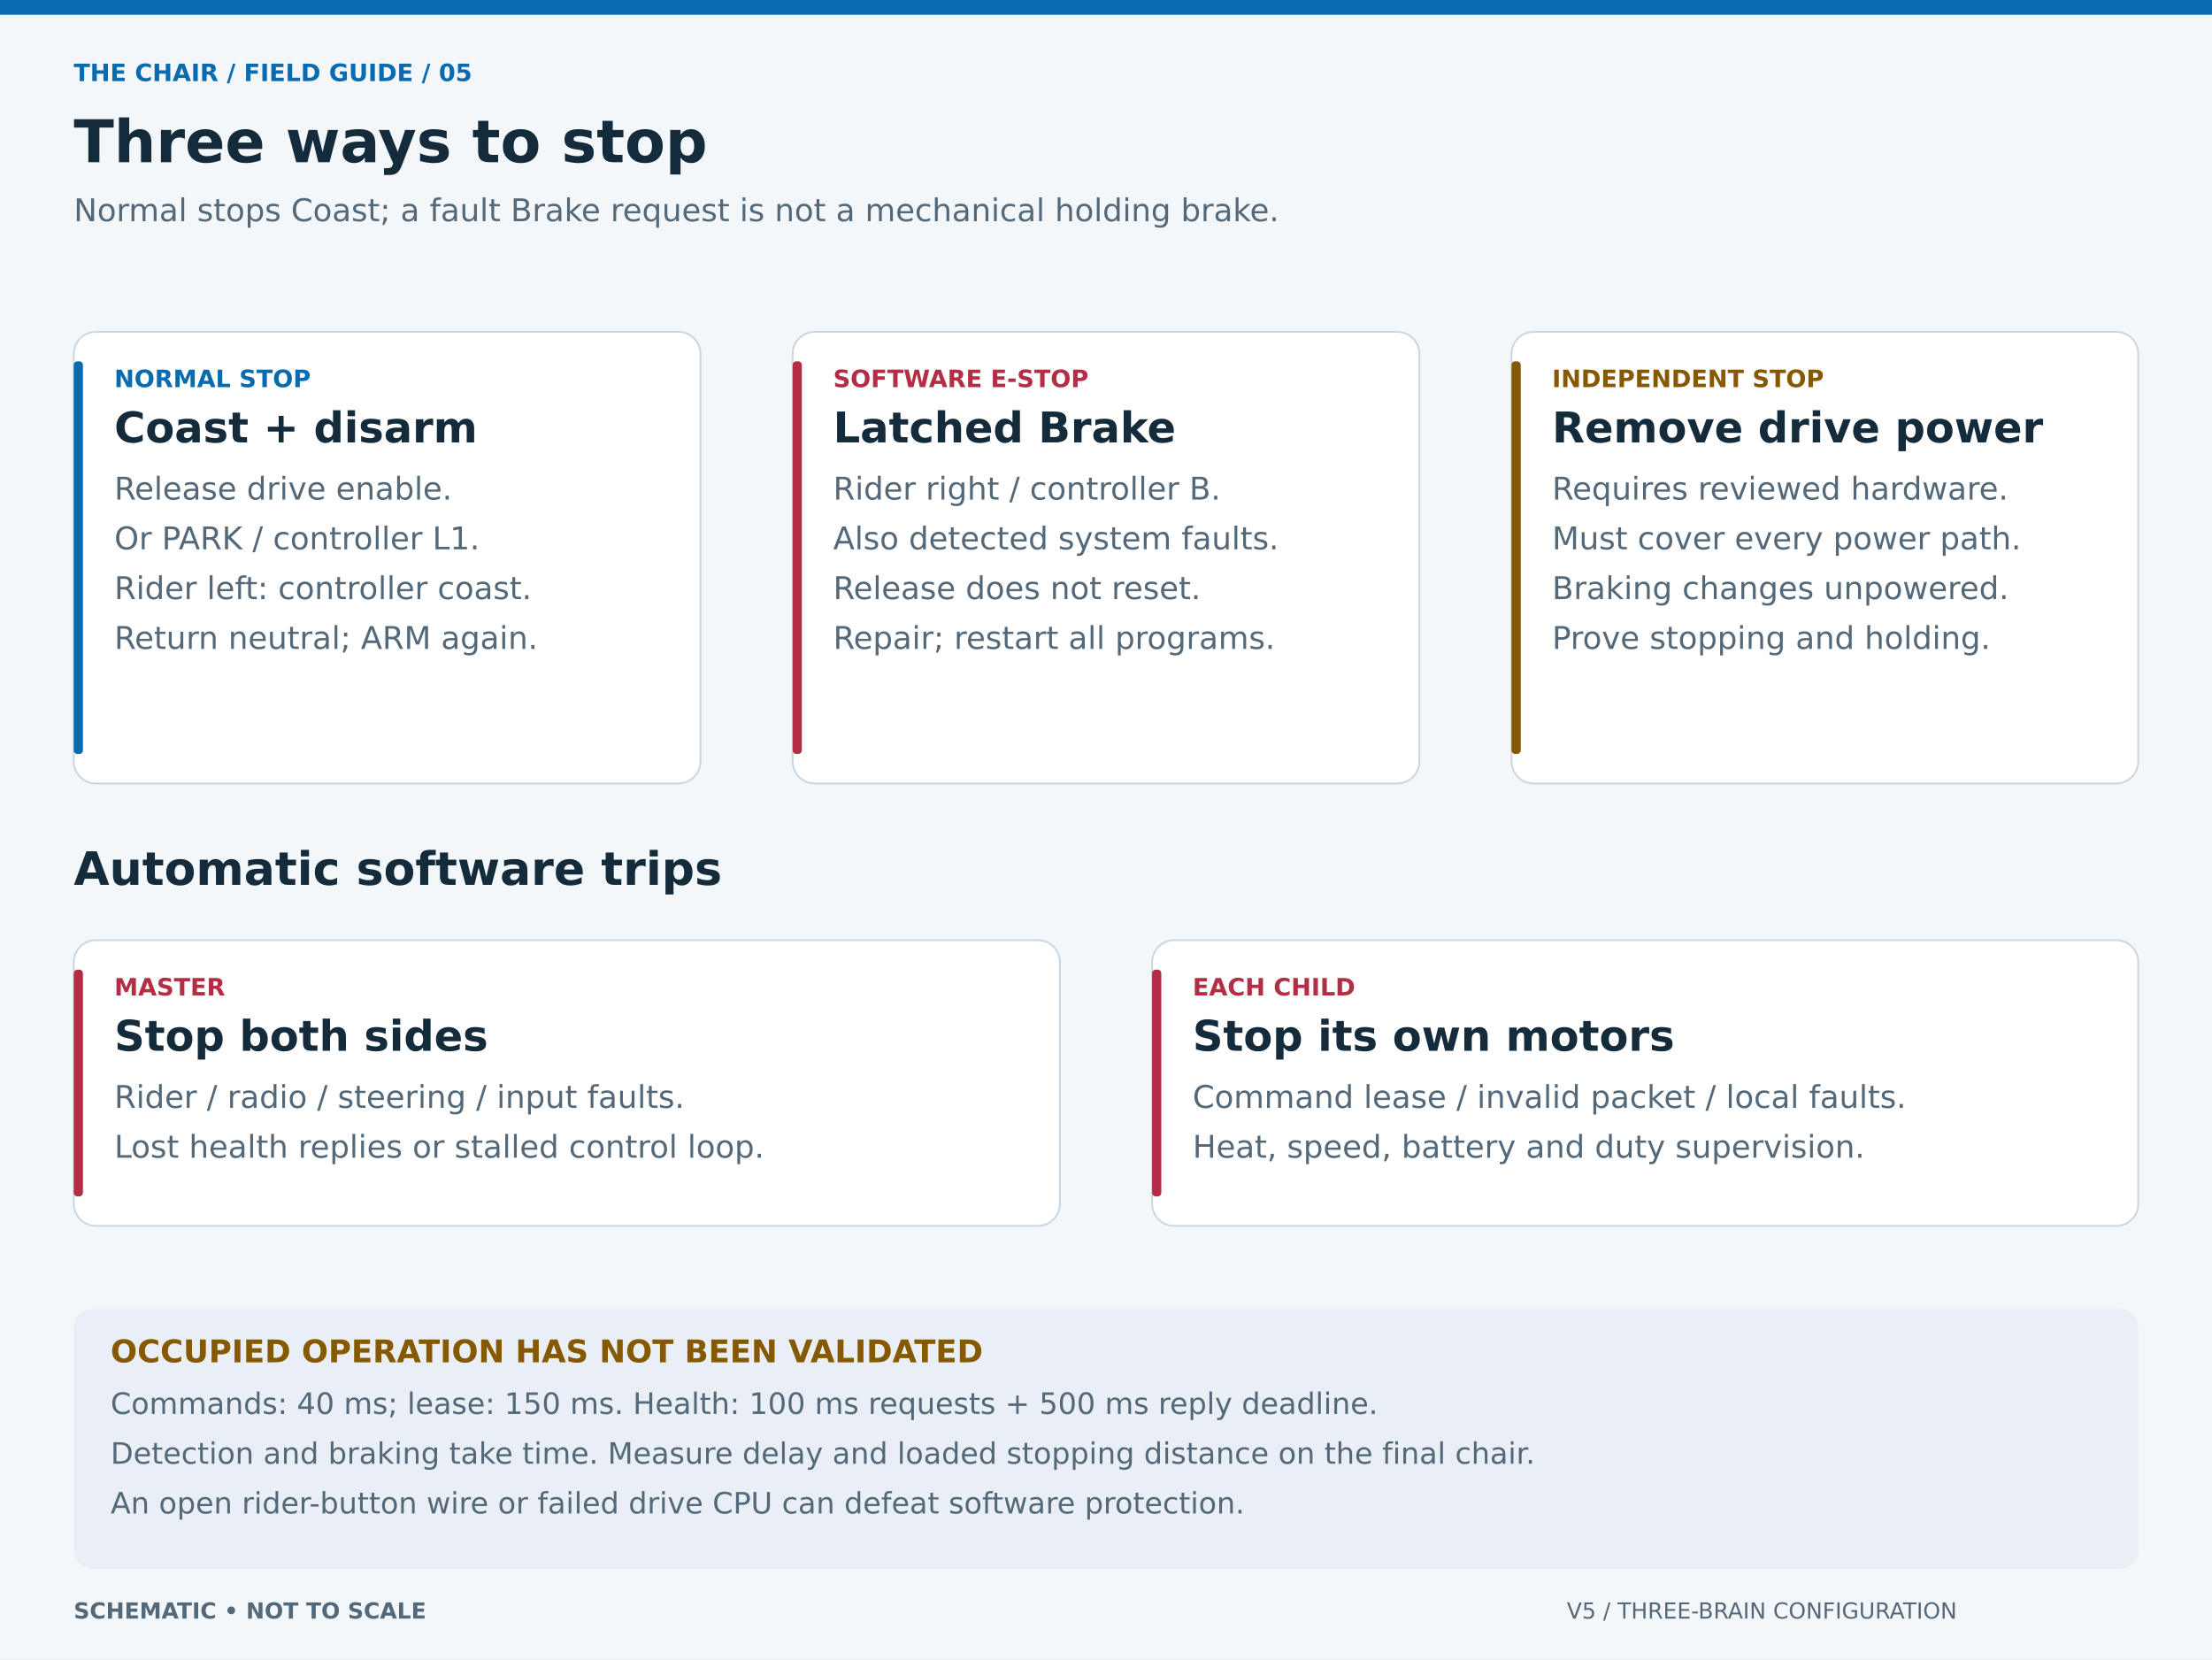
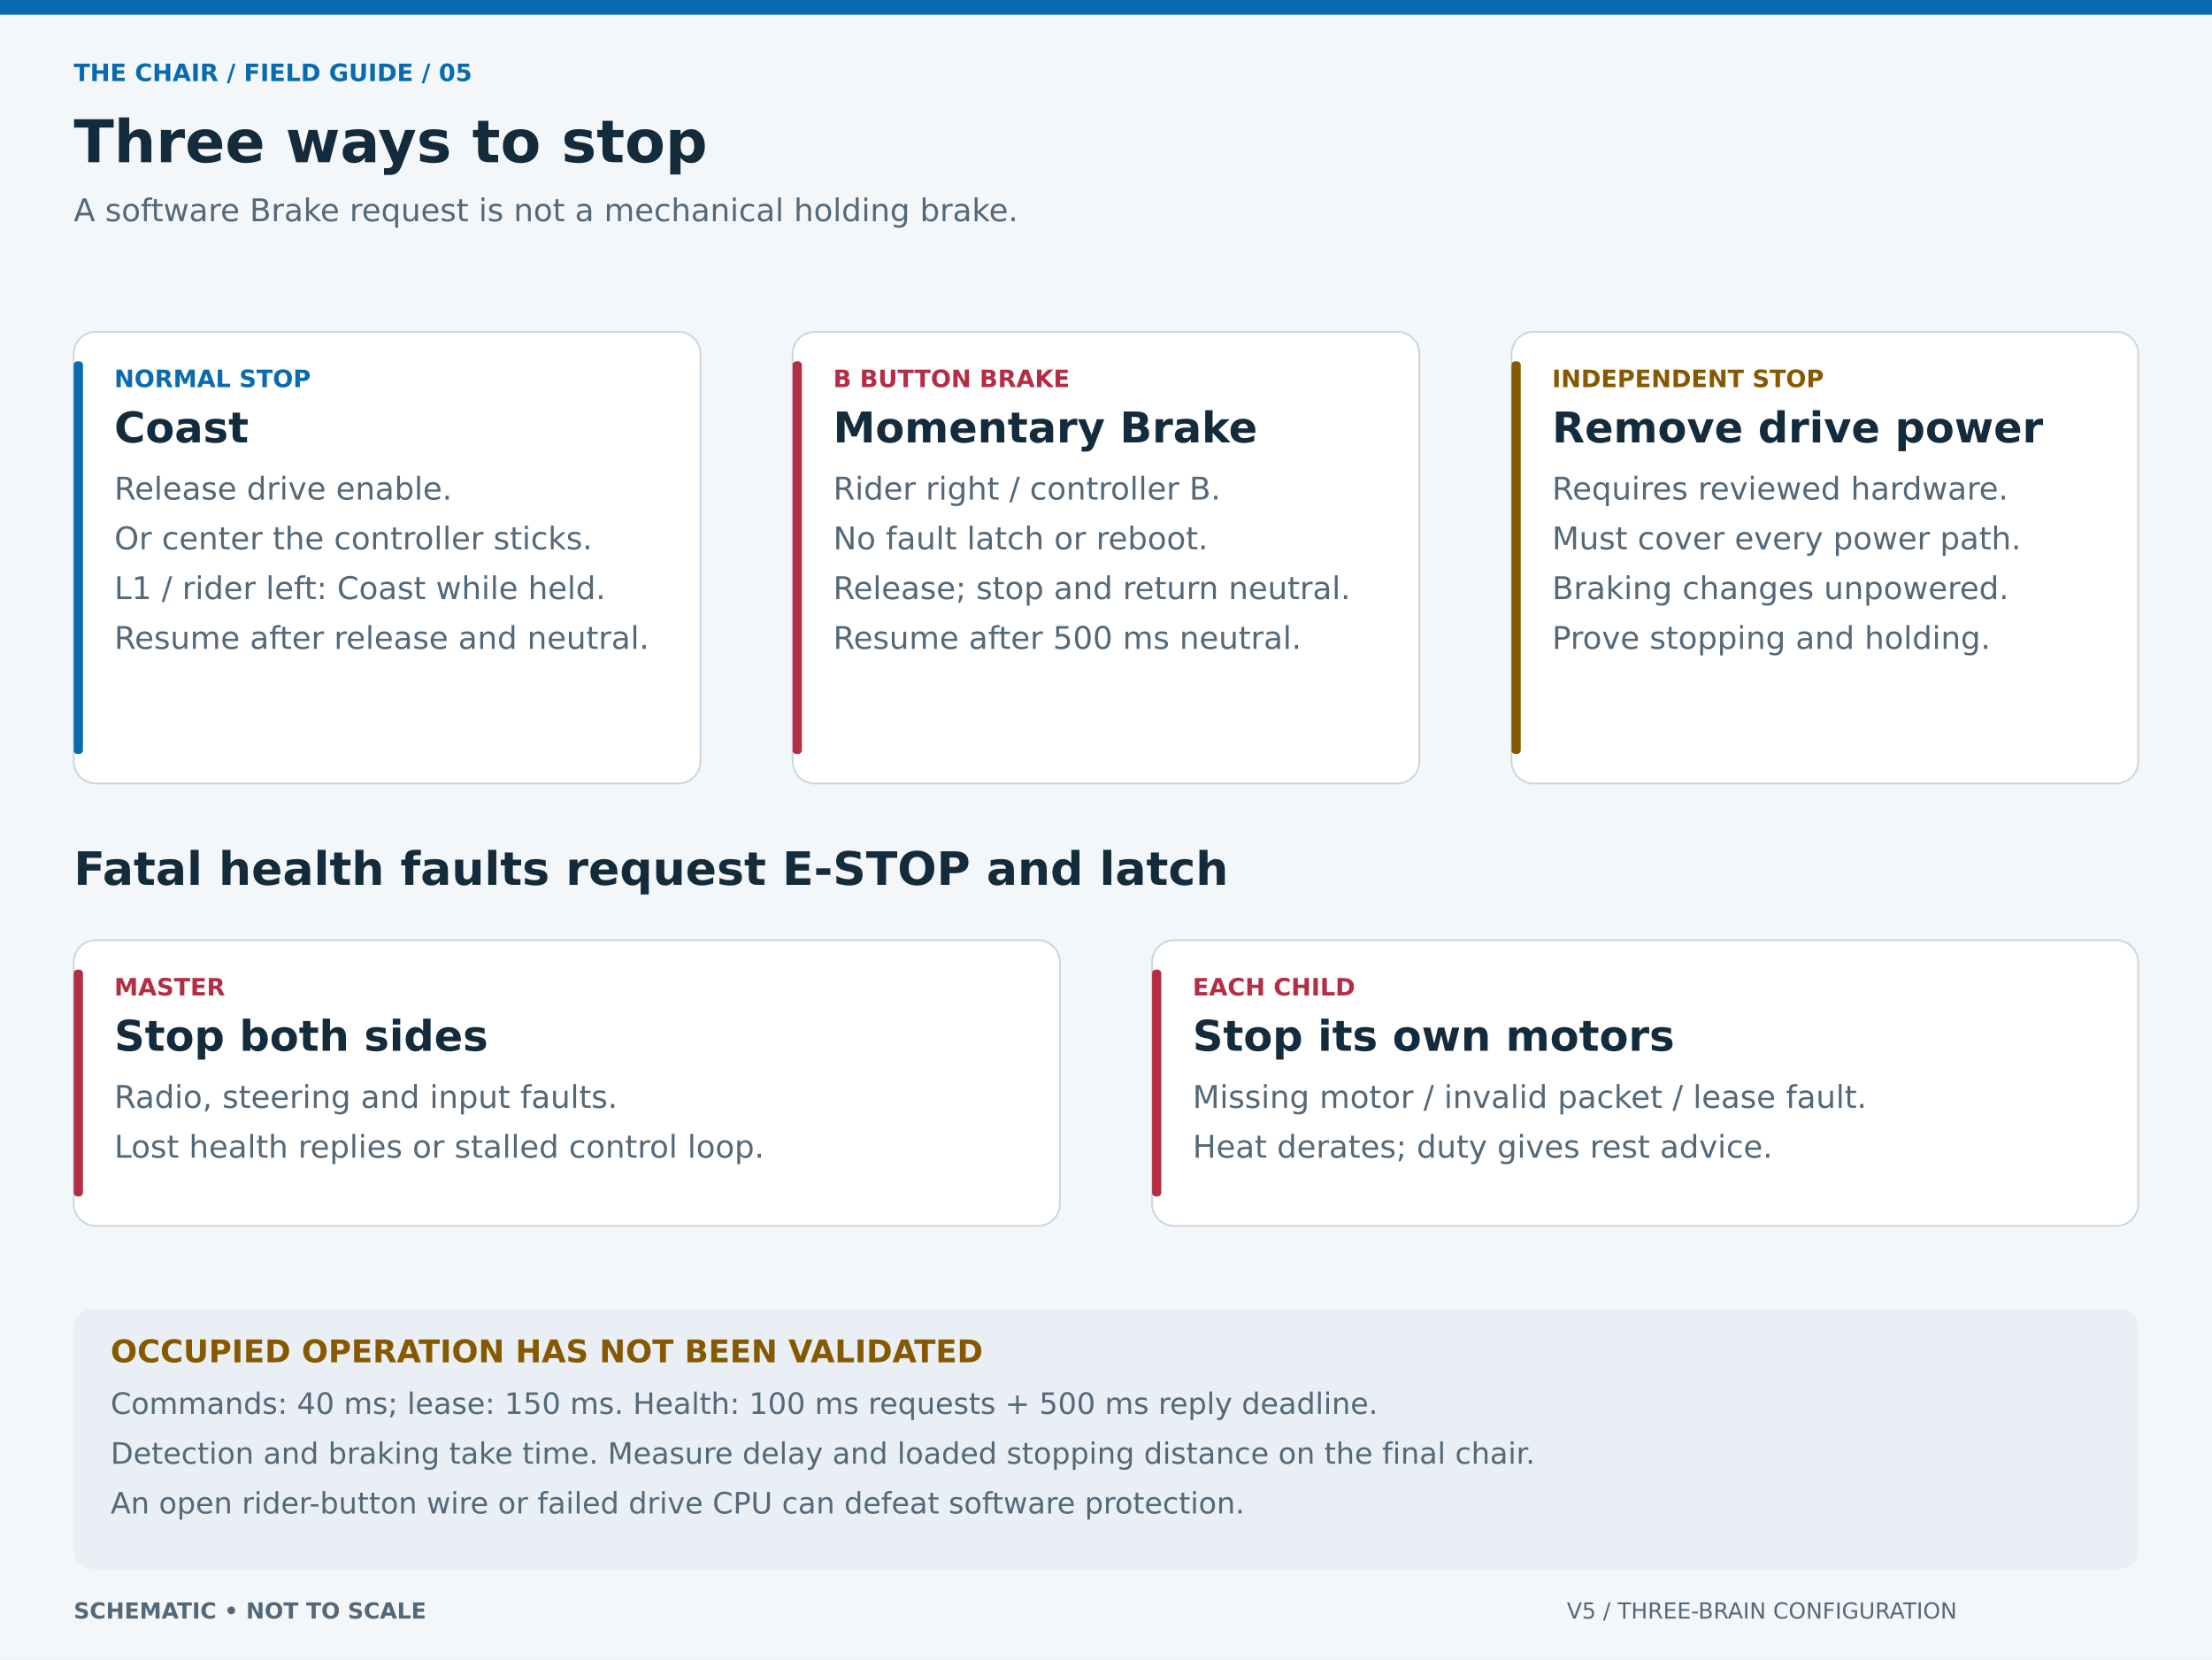
<svg xmlns="http://www.w3.org/2000/svg" width="1200" height="900" viewBox="0 0 1200 900" role="img" aria-labelledby="title desc">
  <defs>
    <marker id="arrow" viewBox="0 0 10 10" refX="9" refY="5" markerWidth="7" markerHeight="7" orient="auto-start-reverse">
      <path d="M0 0 L10 5 L0 10z" fill="context-stroke" />
    </marker>
  </defs>
  <rect width="1200" height="900" fill="#f4f7fa" />
  <rect width="1200" height="8" fill="#086baf" />
  <text x="40" y="44" font-family="DejaVu Sans, sans-serif" font-size="13" font-weight="700" fill="#086baf">THE CHAIR   /   FIELD GUIDE   /   05</text>
  <text x="40" y="88" font-family="DejaVu Sans, sans-serif" font-size="32" font-weight="700" fill="#142b3c">Three ways to stop</text>
-   <text x="40" y="120" font-family="DejaVu Sans, sans-serif" font-size="17" font-weight="400" fill="#536879">Normal stops Coast; a fault Brake request is not a mechanical holding brake.</text>
+   <text x="40" y="120" font-family="DejaVu Sans, sans-serif" font-size="17" font-weight="400" fill="#536879">A software Brake request is not a mechanical holding brake.</text>
  <rect x="40" y="180" width="340" height="245" rx="12" fill="white" stroke="#cbd7e0" />
  <rect x="40" y="196" width="5" height="213" rx="2" fill="#086baf" />
  <text x="62" y="210" font-family="DejaVu Sans, sans-serif" font-size="13" font-weight="700" fill="#086baf">NORMAL STOP</text>
-   <text x="62" y="240" font-family="DejaVu Sans, sans-serif" font-size="23" font-weight="700" fill="#142b3c">Coast + disarm</text>
+   <text x="62" y="240" font-family="DejaVu Sans, sans-serif" font-size="23" font-weight="700" fill="#142b3c">Coast</text>
  <text x="62" y="271" font-family="DejaVu Sans, sans-serif" font-size="17" font-weight="400" fill="#536879">Release drive enable.</text>
-   <text x="62" y="298" font-family="DejaVu Sans, sans-serif" font-size="17" font-weight="400" fill="#536879">Or PARK / controller L1.</text>
-   <text x="62" y="325" font-family="DejaVu Sans, sans-serif" font-size="17" font-weight="400" fill="#536879">Rider left: controller coast.</text>
-   <text x="62" y="352" font-family="DejaVu Sans, sans-serif" font-size="17" font-weight="400" fill="#536879">Return neutral; ARM again.</text>
+   <text x="62" y="298" font-family="DejaVu Sans, sans-serif" font-size="17" font-weight="400" fill="#536879">Or center the controller sticks.</text>
+   <text x="62" y="325" font-family="DejaVu Sans, sans-serif" font-size="17" font-weight="400" fill="#536879">L1 / rider left: Coast while held.</text>
+   <text x="62" y="352" font-family="DejaVu Sans, sans-serif" font-size="17" font-weight="400" fill="#536879">Resume after release and neutral.</text>
  <rect x="430" y="180" width="340" height="245" rx="12" fill="white" stroke="#cbd7e0" />
  <rect x="430" y="196" width="5" height="213" rx="2" fill="#b32d45" />
-   <text x="452" y="210" font-family="DejaVu Sans, sans-serif" font-size="13" font-weight="700" fill="#b32d45">SOFTWARE E-STOP</text>
-   <text x="452" y="240" font-family="DejaVu Sans, sans-serif" font-size="23" font-weight="700" fill="#142b3c">Latched Brake</text>
+   <text x="452" y="210" font-family="DejaVu Sans, sans-serif" font-size="13" font-weight="700" fill="#b32d45">B BUTTON BRAKE</text>
+   <text x="452" y="240" font-family="DejaVu Sans, sans-serif" font-size="23" font-weight="700" fill="#142b3c">Momentary Brake</text>
  <text x="452" y="271" font-family="DejaVu Sans, sans-serif" font-size="17" font-weight="400" fill="#536879">Rider right / controller B.</text>
-   <text x="452" y="298" font-family="DejaVu Sans, sans-serif" font-size="17" font-weight="400" fill="#536879">Also detected system faults.</text>
-   <text x="452" y="325" font-family="DejaVu Sans, sans-serif" font-size="17" font-weight="400" fill="#536879">Release does not reset.</text>
-   <text x="452" y="352" font-family="DejaVu Sans, sans-serif" font-size="17" font-weight="400" fill="#536879">Repair; restart all programs.</text>
+   <text x="452" y="298" font-family="DejaVu Sans, sans-serif" font-size="17" font-weight="400" fill="#536879">No fault latch or reboot.</text>
+   <text x="452" y="325" font-family="DejaVu Sans, sans-serif" font-size="17" font-weight="400" fill="#536879">Release; stop and return neutral.</text>
+   <text x="452" y="352" font-family="DejaVu Sans, sans-serif" font-size="17" font-weight="400" fill="#536879">Resume after 500 ms neutral.</text>
  <rect x="820" y="180" width="340" height="245" rx="12" fill="white" stroke="#cbd7e0" />
  <rect x="820" y="196" width="5" height="213" rx="2" fill="#865900" />
  <text x="842" y="210" font-family="DejaVu Sans, sans-serif" font-size="13" font-weight="700" fill="#865900">INDEPENDENT STOP</text>
  <text x="842" y="240" font-family="DejaVu Sans, sans-serif" font-size="23" font-weight="700" fill="#142b3c">Remove drive power</text>
  <text x="842" y="271" font-family="DejaVu Sans, sans-serif" font-size="17" font-weight="400" fill="#536879">Requires reviewed hardware.</text>
  <text x="842" y="298" font-family="DejaVu Sans, sans-serif" font-size="17" font-weight="400" fill="#536879">Must cover every power path.</text>
  <text x="842" y="325" font-family="DejaVu Sans, sans-serif" font-size="17" font-weight="400" fill="#536879">Braking changes unpowered.</text>
  <text x="842" y="352" font-family="DejaVu Sans, sans-serif" font-size="17" font-weight="400" fill="#536879">Prove stopping and holding.</text>
-   <text x="40" y="480" font-family="DejaVu Sans, sans-serif" font-size="25" font-weight="700" fill="#142b3c">Automatic software trips</text>
+   <text x="40" y="480" font-family="DejaVu Sans, sans-serif" font-size="25" font-weight="700" fill="#142b3c">Fatal health faults request E-STOP and latch</text>
  <rect x="40" y="510" width="535" height="155" rx="12" fill="white" stroke="#cbd7e0" />
  <rect x="40" y="526" width="5" height="123" rx="2" fill="#b32d45" />
  <text x="62" y="540" font-family="DejaVu Sans, sans-serif" font-size="13" font-weight="700" fill="#b32d45">MASTER</text>
  <text x="62" y="570" font-family="DejaVu Sans, sans-serif" font-size="23" font-weight="700" fill="#142b3c">Stop both sides</text>
-   <text x="62" y="601" font-family="DejaVu Sans, sans-serif" font-size="17" font-weight="400" fill="#536879">Rider / radio / steering / input faults.</text>
+   <text x="62" y="601" font-family="DejaVu Sans, sans-serif" font-size="17" font-weight="400" fill="#536879">Radio, steering and input faults.</text>
  <text x="62" y="628" font-family="DejaVu Sans, sans-serif" font-size="17" font-weight="400" fill="#536879">Lost health replies or stalled control loop.</text>
  <rect x="625" y="510" width="535" height="155" rx="12" fill="white" stroke="#cbd7e0" />
  <rect x="625" y="526" width="5" height="123" rx="2" fill="#b32d45" />
  <text x="647" y="540" font-family="DejaVu Sans, sans-serif" font-size="13" font-weight="700" fill="#b32d45">EACH CHILD</text>
  <text x="647" y="570" font-family="DejaVu Sans, sans-serif" font-size="23" font-weight="700" fill="#142b3c">Stop its own motors</text>
-   <text x="647" y="601" font-family="DejaVu Sans, sans-serif" font-size="17" font-weight="400" fill="#536879">Command lease / invalid packet / local faults.</text>
-   <text x="647" y="628" font-family="DejaVu Sans, sans-serif" font-size="17" font-weight="400" fill="#536879">Heat, speed, battery and duty supervision.</text>
+   <text x="647" y="601" font-family="DejaVu Sans, sans-serif" font-size="17" font-weight="400" fill="#536879">Missing motor / invalid packet / lease fault.</text>
+   <text x="647" y="628" font-family="DejaVu Sans, sans-serif" font-size="17" font-weight="400" fill="#536879">Heat derates; duty gives rest advice.</text>
  <rect x="40" y="710" width="1120" height="141" rx="10" fill="#e9eff4" />
  <text x="60" y="739" font-family="DejaVu Sans, sans-serif" font-size="17" font-weight="700" fill="#865900">OCCUPIED OPERATION HAS NOT BEEN VALIDATED</text>
  <text x="60" y="767" font-family="DejaVu Sans, sans-serif" font-size="16" font-weight="400" fill="#536879">Commands: 40 ms; lease: 150 ms. Health: 100 ms requests + 500 ms reply deadline.</text>
  <text x="60" y="794" font-family="DejaVu Sans, sans-serif" font-size="16" font-weight="400" fill="#536879">Detection and braking take time. Measure delay and loaded stopping distance on the final chair.</text>
  <text x="60" y="821" font-family="DejaVu Sans, sans-serif" font-size="16" font-weight="400" fill="#536879">An open rider-button wire or failed drive CPU can defeat software protection.</text>
  <text x="40" y="878" font-family="DejaVu Sans, sans-serif" font-size="12" font-weight="700" fill="#536879">SCHEMATIC • NOT TO SCALE</text>
  <text x="850" y="878" font-family="DejaVu Sans, sans-serif" font-size="12" font-weight="400" fill="#536879">V5 / THREE-BRAIN CONFIGURATION</text>
</svg>
